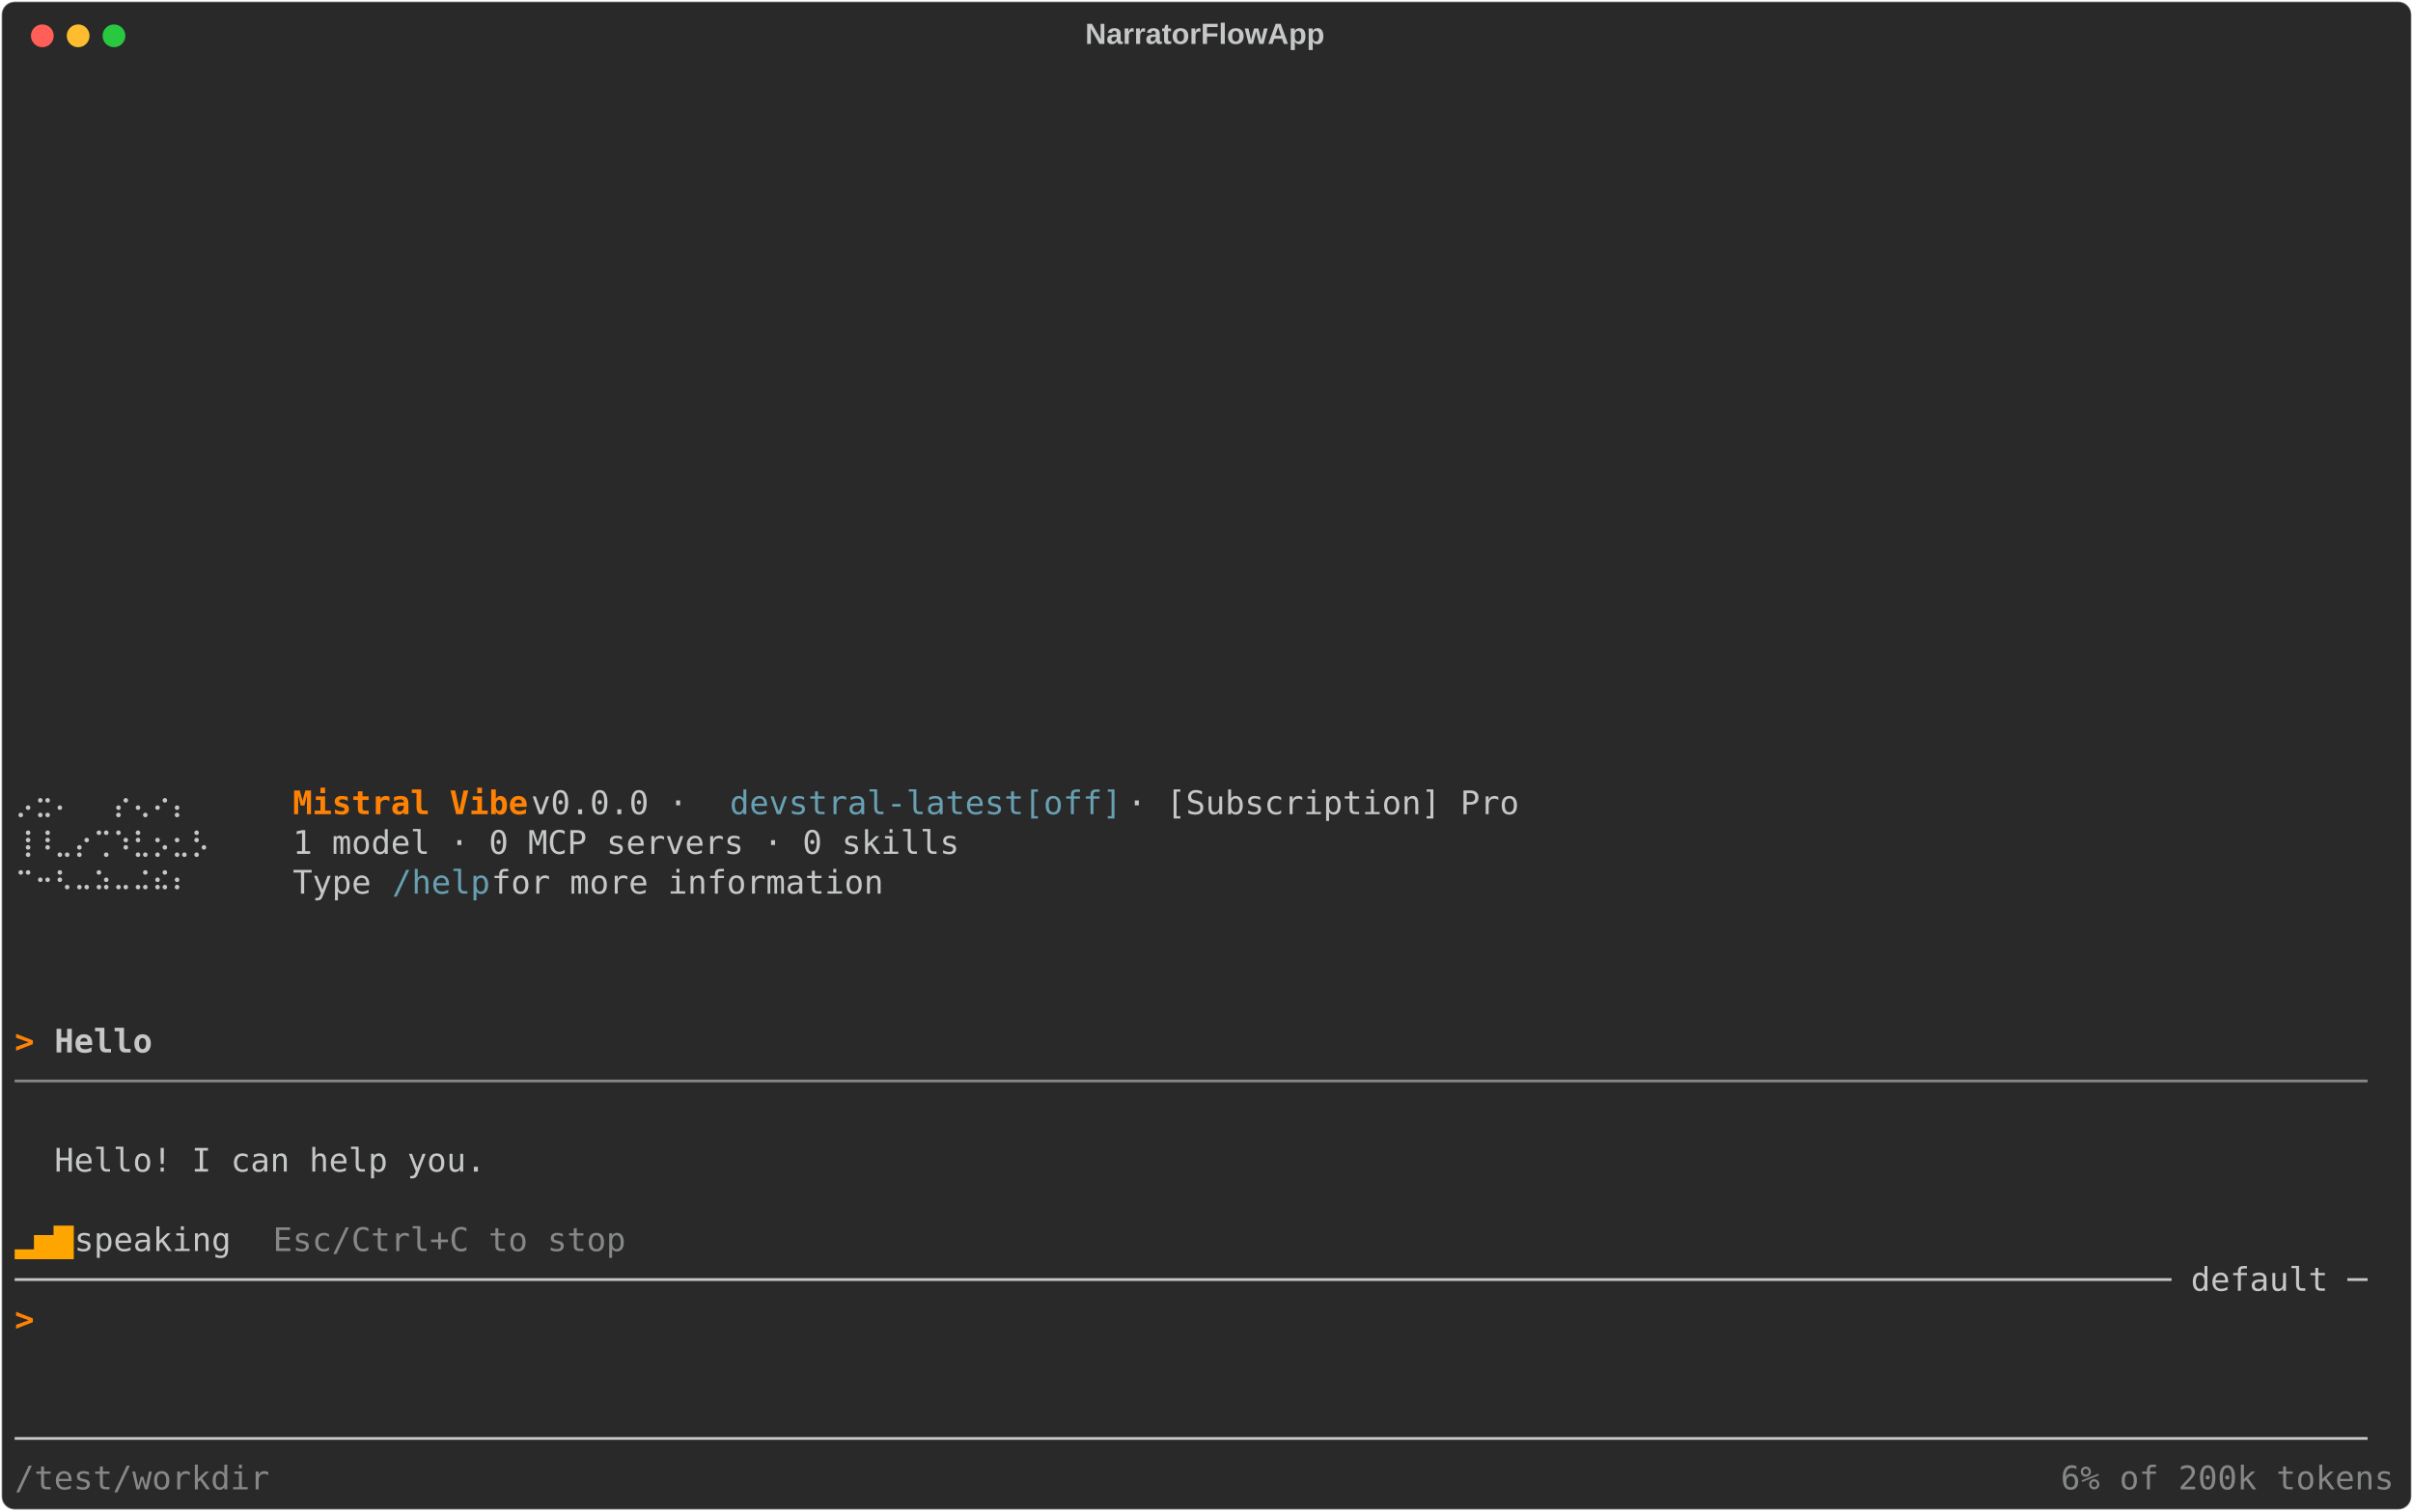
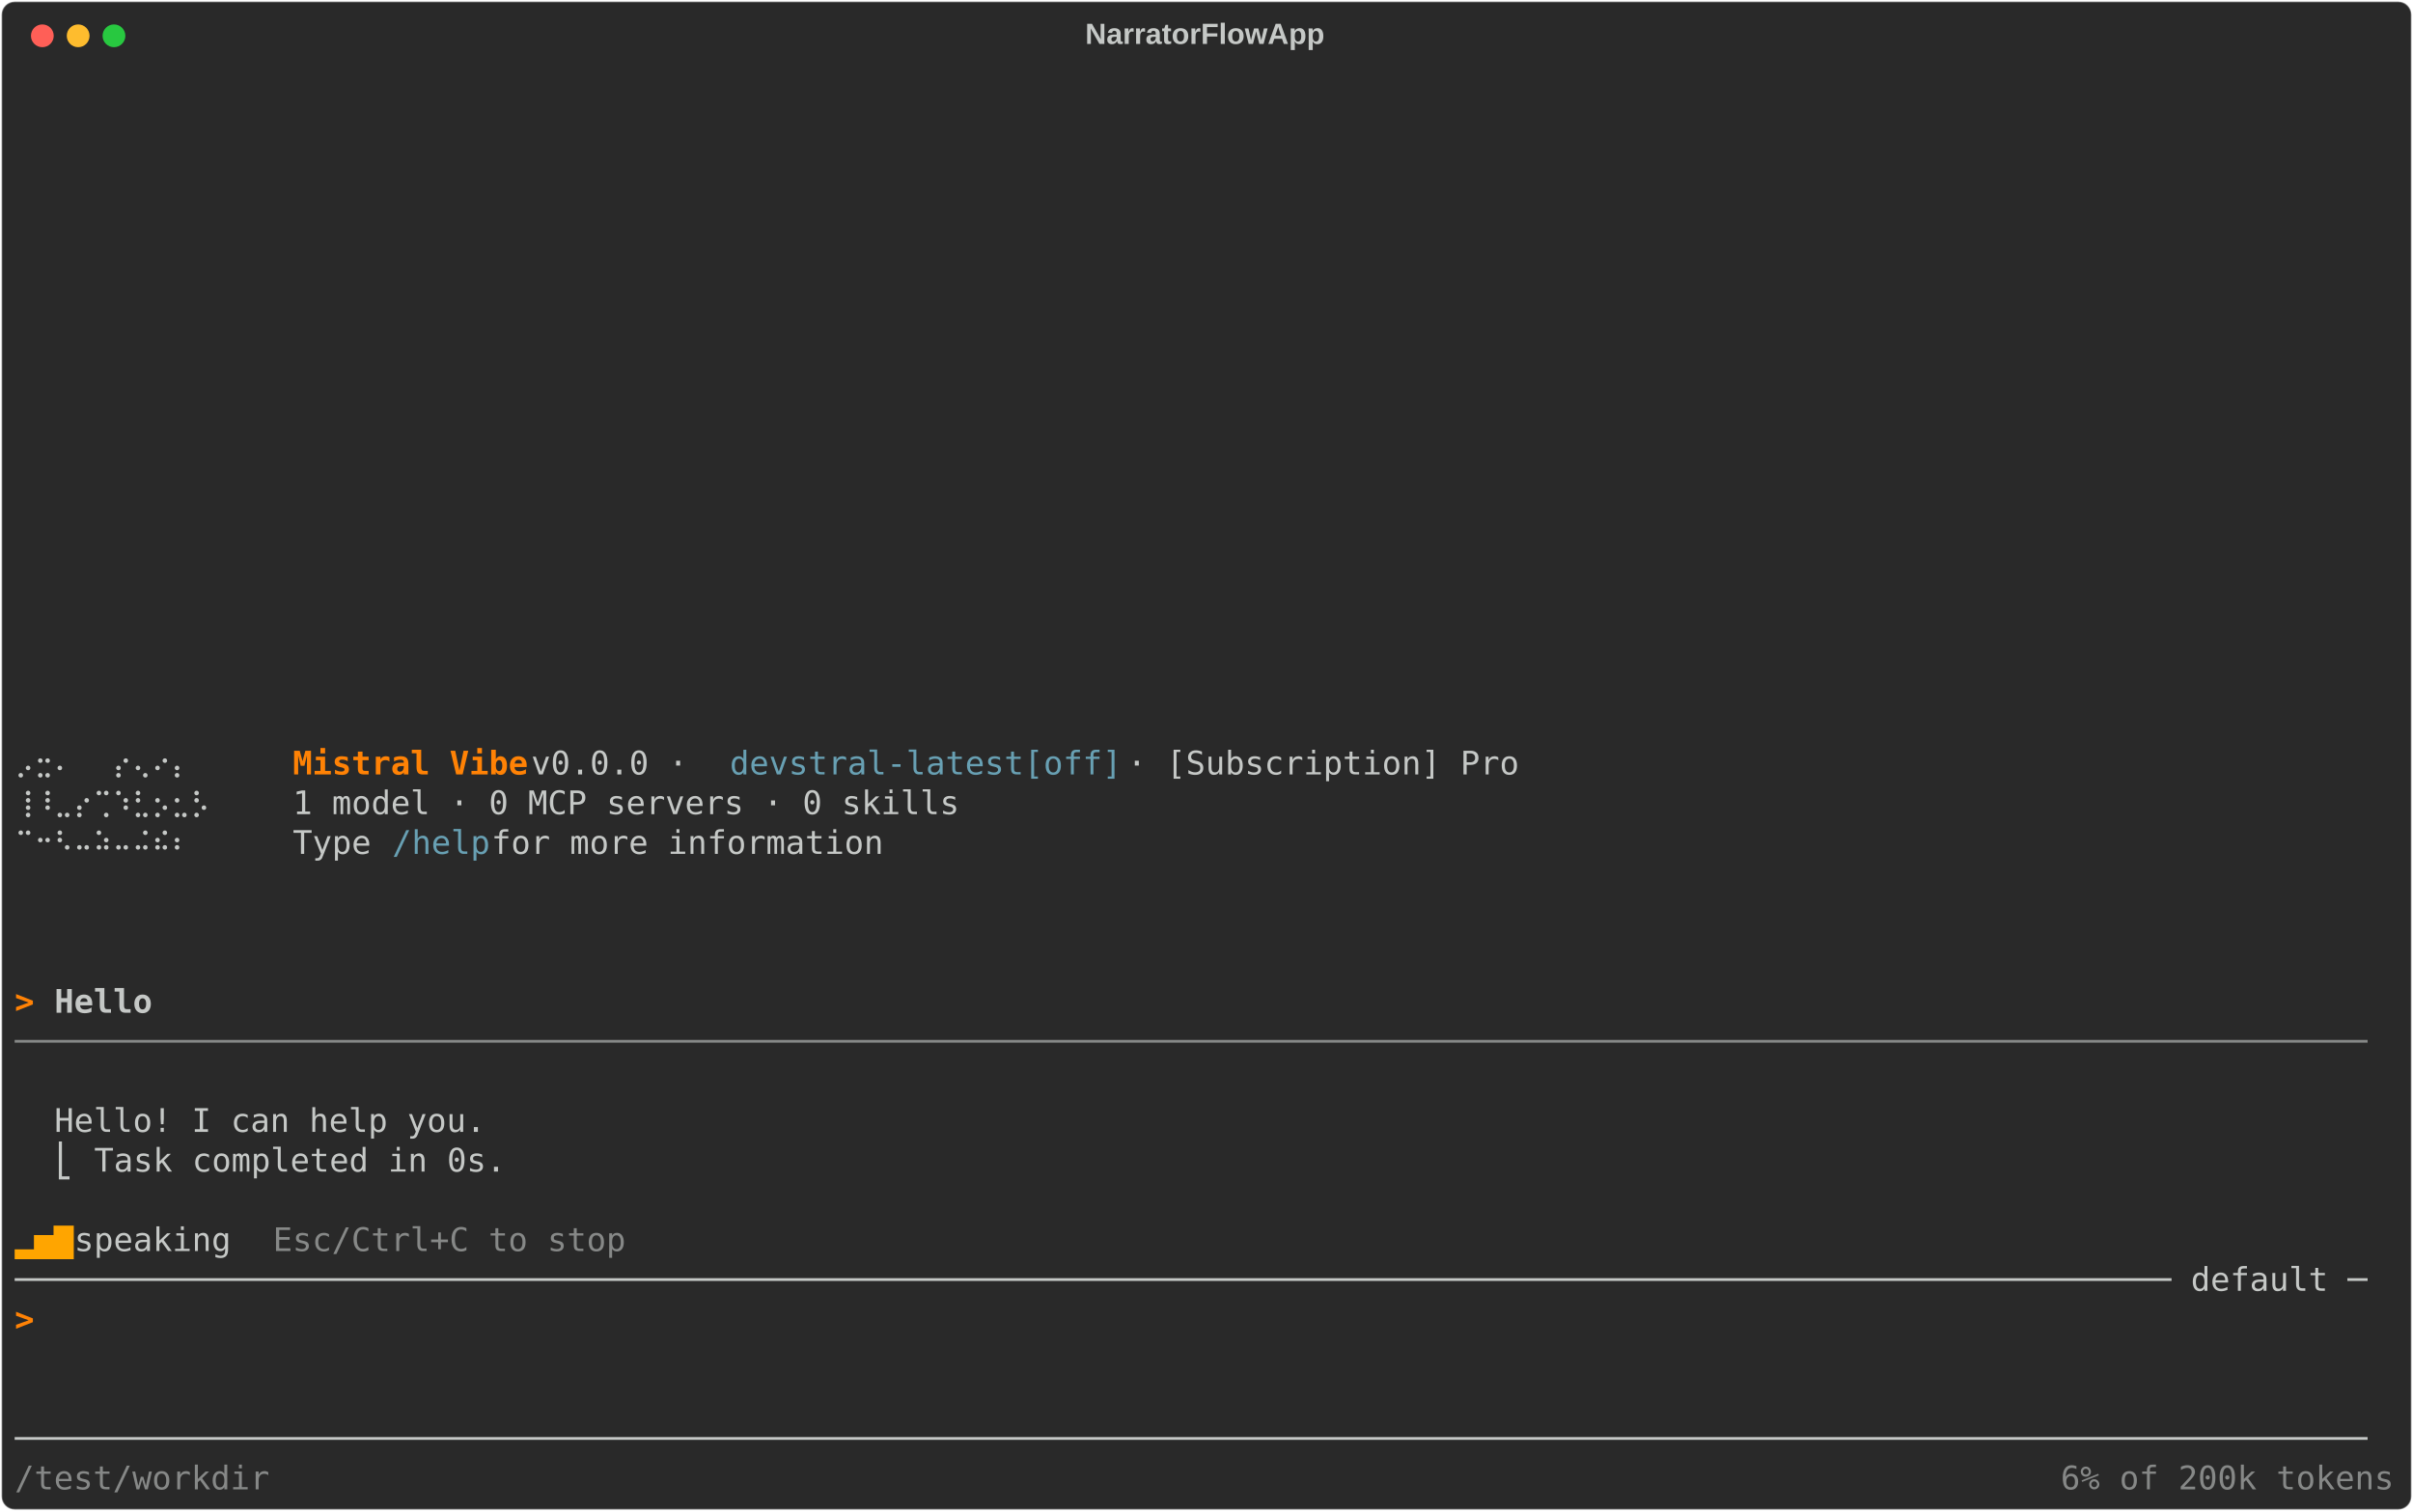
<svg xmlns="http://www.w3.org/2000/svg" class="rich-terminal" viewBox="0 0 1482 928.4">
  <style>

    @font-face {
        font-family: "Fira Code";
        src: local("FiraCode-Regular"),
                url("https://cdnjs.cloudflare.com/ajax/libs/firacode/6.2.0/woff2/FiraCode-Regular.woff2") format("woff2"),
                url("https://cdnjs.cloudflare.com/ajax/libs/firacode/6.2.0/woff/FiraCode-Regular.woff") format("woff");
        font-style: normal;
        font-weight: 400;
    }
    @font-face {
        font-family: "Fira Code";
        src: local("FiraCode-Bold"),
                url("https://cdnjs.cloudflare.com/ajax/libs/firacode/6.2.0/woff2/FiraCode-Bold.woff2") format("woff2"),
                url("https://cdnjs.cloudflare.com/ajax/libs/firacode/6.2.0/woff/FiraCode-Bold.woff") format("woff");
        font-style: bold;
        font-weight: 700;
    }

    .terminal-matrix {
        font-family: Fira Code, monospace;
        font-size: 20px;
        line-height: 24.4px;
        font-variant-east-asian: full-width;
    }

    .terminal-title {
        font-size: 18px;
        font-weight: bold;
        font-family: arial;
    }

    .terminal-r1 { fill: #c5c8c6 }
.terminal-r2 { fill: #ff8205;font-weight: bold }
.terminal-r3 { fill: #68a0b3 }
.terminal-r4 { fill: #c5c8c6;font-weight: bold }
.terminal-r5 { fill: #868887 }
.terminal-r6 { fill: #ffa500;font-weight: bold }
    </style>
  <defs>
    <clipPath id="terminal-clip-terminal">
      <rect x="0" y="0" width="1463.0" height="877.4" />
    </clipPath>
    <clipPath id="terminal-line-0">
      <rect x="0" y="1.5" width="1464" height="24.65" />
    </clipPath>
    <clipPath id="terminal-line-1">
      <rect x="0" y="25.9" width="1464" height="24.65" />
    </clipPath>
    <clipPath id="terminal-line-2">
      <rect x="0" y="50.3" width="1464" height="24.65" />
    </clipPath>
    <clipPath id="terminal-line-3">
      <rect x="0" y="74.7" width="1464" height="24.65" />
    </clipPath>
    <clipPath id="terminal-line-4">
      <rect x="0" y="99.1" width="1464" height="24.65" />
    </clipPath>
    <clipPath id="terminal-line-5">
      <rect x="0" y="123.5" width="1464" height="24.65" />
    </clipPath>
    <clipPath id="terminal-line-6">
      <rect x="0" y="147.9" width="1464" height="24.65" />
    </clipPath>
    <clipPath id="terminal-line-7">
      <rect x="0" y="172.3" width="1464" height="24.65" />
    </clipPath>
    <clipPath id="terminal-line-8">
      <rect x="0" y="196.7" width="1464" height="24.65" />
    </clipPath>
    <clipPath id="terminal-line-9">
      <rect x="0" y="221.1" width="1464" height="24.65" />
    </clipPath>
    <clipPath id="terminal-line-10">
      <rect x="0" y="245.5" width="1464" height="24.65" />
    </clipPath>
    <clipPath id="terminal-line-11">
      <rect x="0" y="269.9" width="1464" height="24.65" />
    </clipPath>
    <clipPath id="terminal-line-12">
      <rect x="0" y="294.3" width="1464" height="24.65" />
    </clipPath>
    <clipPath id="terminal-line-13">
      <rect x="0" y="318.7" width="1464" height="24.65" />
    </clipPath>
    <clipPath id="terminal-line-14">
      <rect x="0" y="343.1" width="1464" height="24.65" />
    </clipPath>
    <clipPath id="terminal-line-15">
      <rect x="0" y="367.5" width="1464" height="24.65" />
    </clipPath>
    <clipPath id="terminal-line-16">
      <rect x="0" y="391.9" width="1464" height="24.65" />
    </clipPath>
    <clipPath id="terminal-line-17">
      <rect x="0" y="416.3" width="1464" height="24.65" />
    </clipPath>
    <clipPath id="terminal-line-18">
      <rect x="0" y="440.7" width="1464" height="24.65" />
    </clipPath>
    <clipPath id="terminal-line-19">
      <rect x="0" y="465.1" width="1464" height="24.65" />
    </clipPath>
    <clipPath id="terminal-line-20">
      <rect x="0" y="489.5" width="1464" height="24.65" />
    </clipPath>
    <clipPath id="terminal-line-21">
      <rect x="0" y="513.9" width="1464" height="24.65" />
    </clipPath>
    <clipPath id="terminal-line-22">
      <rect x="0" y="538.3" width="1464" height="24.65" />
    </clipPath>
    <clipPath id="terminal-line-23">
      <rect x="0" y="562.7" width="1464" height="24.65" />
    </clipPath>
    <clipPath id="terminal-line-24">
      <rect x="0" y="587.1" width="1464" height="24.65" />
    </clipPath>
    <clipPath id="terminal-line-25">
      <rect x="0" y="611.5" width="1464" height="24.65" />
    </clipPath>
    <clipPath id="terminal-line-26">
      <rect x="0" y="635.9" width="1464" height="24.65" />
    </clipPath>
    <clipPath id="terminal-line-27">
      <rect x="0" y="660.3" width="1464" height="24.65" />
    </clipPath>
    <clipPath id="terminal-line-28">
      <rect x="0" y="684.7" width="1464" height="24.65" />
    </clipPath>
    <clipPath id="terminal-line-29">
      <rect x="0" y="709.1" width="1464" height="24.65" />
    </clipPath>
    <clipPath id="terminal-line-30">
      <rect x="0" y="733.5" width="1464" height="24.65" />
    </clipPath>
    <clipPath id="terminal-line-31">
      <rect x="0" y="757.9" width="1464" height="24.65" />
    </clipPath>
    <clipPath id="terminal-line-32">
      <rect x="0" y="782.3" width="1464" height="24.65" />
    </clipPath>
    <clipPath id="terminal-line-33">
      <rect x="0" y="806.7" width="1464" height="24.65" />
    </clipPath>
    <clipPath id="terminal-line-34">
      <rect x="0" y="831.1" width="1464" height="24.65" />
    </clipPath>
  </defs>
  <rect fill="#292929" stroke="rgba(255,255,255,0.35)" stroke-width="1" x="1" y="1" width="1480" height="926.4" rx="8" />
  <text class="terminal-title" fill="#c5c8c6" text-anchor="middle" x="740" y="27">NarratorFlowApp</text>
  <g transform="translate(26,22)">
    <circle cx="0" cy="0" r="7" fill="#ff5f57" />
    <circle cx="22" cy="0" r="7" fill="#febc2e" />
    <circle cx="44" cy="0" r="7" fill="#28c840" />
  </g>
  <g transform="translate(9, 41)" clip-path="url(#terminal-clip-terminal)">
    <g class="terminal-matrix">
      <text class="terminal-r1" x="1464" y="20" textLength="12.2" clip-path="url(#terminal-line-0)">
</text>
      <text class="terminal-r1" x="1464" y="44.4" textLength="12.2" clip-path="url(#terminal-line-1)">
</text>
      <text class="terminal-r1" x="1464" y="68.8" textLength="12.2" clip-path="url(#terminal-line-2)">
</text>
      <text class="terminal-r1" x="1464" y="93.2" textLength="12.2" clip-path="url(#terminal-line-3)">
</text>
      <text class="terminal-r1" x="1464" y="117.6" textLength="12.2" clip-path="url(#terminal-line-4)">
</text>
      <text class="terminal-r1" x="1464" y="142" textLength="12.2" clip-path="url(#terminal-line-5)">
</text>
      <text class="terminal-r1" x="1464" y="166.4" textLength="12.2" clip-path="url(#terminal-line-6)">
</text>
      <text class="terminal-r1" x="1464" y="190.8" textLength="12.2" clip-path="url(#terminal-line-7)">
</text>
      <text class="terminal-r1" x="1464" y="215.2" textLength="12.2" clip-path="url(#terminal-line-8)">
</text>
      <text class="terminal-r1" x="1464" y="239.6" textLength="12.2" clip-path="url(#terminal-line-9)">
</text>
      <text class="terminal-r1" x="1464" y="264" textLength="12.2" clip-path="url(#terminal-line-10)">
</text>
      <text class="terminal-r1" x="1464" y="288.4" textLength="12.2" clip-path="url(#terminal-line-11)">
</text>
      <text class="terminal-r1" x="1464" y="312.8" textLength="12.2" clip-path="url(#terminal-line-12)">
</text>
      <text class="terminal-r1" x="1464" y="337.2" textLength="12.2" clip-path="url(#terminal-line-13)">
</text>
      <text class="terminal-r1" x="1464" y="361.6" textLength="12.2" clip-path="url(#terminal-line-14)">
</text>
      <text class="terminal-r1" x="1464" y="386" textLength="12.2" clip-path="url(#terminal-line-15)">
</text>
      <text class="terminal-r1" x="1464" y="410.4" textLength="12.2" clip-path="url(#terminal-line-16)">
</text>
+       <text class="terminal-r1" x="0" y="434.8" textLength="134.2" clip-path="url(#terminal-line-17)">  ⡠⣒⠄  ⡔⢄⠔⡄</text>
+       <text class="terminal-r2" x="170.8" y="434.8" textLength="146.4" clip-path="url(#terminal-line-17)">Mistral Vibe</text>
+       <text class="terminal-r1" x="317.2" y="434.8" textLength="122" clip-path="url(#terminal-line-17)"> v0.0.0 · </text>
+       <text class="terminal-r3" x="439.2" y="434.8" textLength="244" clip-path="url(#terminal-line-17)">devstral-latest[off]</text>
+       <text class="terminal-r1" x="683.2" y="434.8" textLength="256.2" clip-path="url(#terminal-line-17)"> · [Subscription] Pro</text>
      <text class="terminal-r1" x="1464" y="434.8" textLength="12.2" clip-path="url(#terminal-line-17)">
</text>
-       <text class="terminal-r1" x="0" y="459.2" textLength="134.2" clip-path="url(#terminal-line-18)">  ⡠⣒⠄  ⡔⢄⠔⡄</text>
-       <text class="terminal-r2" x="170.8" y="459.2" textLength="146.4" clip-path="url(#terminal-line-18)">Mistral Vibe</text>
-       <text class="terminal-r1" x="317.2" y="459.2" textLength="122" clip-path="url(#terminal-line-18)"> v0.0.0 · </text>
-       <text class="terminal-r3" x="439.2" y="459.2" textLength="244" clip-path="url(#terminal-line-18)">devstral-latest[off]</text>
-       <text class="terminal-r1" x="683.2" y="459.2" textLength="256.2" clip-path="url(#terminal-line-18)"> · [Subscription] Pro</text>
+       <text class="terminal-r1" x="0" y="459.2" textLength="134.2" clip-path="url(#terminal-line-18)"> ⢸⠸⣀⡔⢉⠱⣃⡢⣂⡣</text>
+       <text class="terminal-r1" x="170.8" y="459.2" textLength="414.8" clip-path="url(#terminal-line-18)">1 model · 0 MCP servers · 0 skills</text>
      <text class="terminal-r1" x="1464" y="459.2" textLength="12.2" clip-path="url(#terminal-line-18)">
</text>
-       <text class="terminal-r1" x="0" y="483.6" textLength="134.2" clip-path="url(#terminal-line-19)"> ⢸⠸⣀⡔⢉⠱⣃⡢⣂⡣</text>
-       <text class="terminal-r1" x="170.8" y="483.6" textLength="414.8" clip-path="url(#terminal-line-19)">1 model · 0 MCP servers · 0 skills</text>
+       <text class="terminal-r1" x="0" y="483.6" textLength="134.2" clip-path="url(#terminal-line-19)">  ⠉⠒⠣⠤⠵⠤⠬⠮⠆</text>
+       <text class="terminal-r1" x="170.8" y="483.6" textLength="61" clip-path="url(#terminal-line-19)">Type </text>
+       <text class="terminal-r3" x="231.8" y="483.6" textLength="61" clip-path="url(#terminal-line-19)">/help</text>
+       <text class="terminal-r1" x="292.8" y="483.6" textLength="256.2" clip-path="url(#terminal-line-19)"> for more information</text>
      <text class="terminal-r1" x="1464" y="483.6" textLength="12.2" clip-path="url(#terminal-line-19)">
</text>
-       <text class="terminal-r1" x="0" y="508" textLength="134.2" clip-path="url(#terminal-line-20)">  ⠉⠒⠣⠤⠵⠤⠬⠮⠆</text>
-       <text class="terminal-r1" x="170.8" y="508" textLength="61" clip-path="url(#terminal-line-20)">Type </text>
-       <text class="terminal-r3" x="231.8" y="508" textLength="61" clip-path="url(#terminal-line-20)">/help</text>
-       <text class="terminal-r1" x="292.8" y="508" textLength="256.2" clip-path="url(#terminal-line-20)"> for more information</text>
      <text class="terminal-r1" x="1464" y="508" textLength="12.2" clip-path="url(#terminal-line-20)">
</text>
      <text class="terminal-r1" x="1464" y="532.4" textLength="12.2" clip-path="url(#terminal-line-21)">
</text>
      <text class="terminal-r1" x="1464" y="556.8" textLength="12.2" clip-path="url(#terminal-line-22)">
</text>
+       <text class="terminal-r2" x="0" y="581.2" textLength="24.4" clip-path="url(#terminal-line-23)">&gt; </text>
+       <text class="terminal-r4" x="24.4" y="581.2" textLength="61" clip-path="url(#terminal-line-23)">Hello</text>
      <text class="terminal-r1" x="1464" y="581.2" textLength="12.2" clip-path="url(#terminal-line-23)">
</text>
-       <text class="terminal-r2" x="0" y="605.6" textLength="24.4" clip-path="url(#terminal-line-24)">&gt; </text>
-       <text class="terminal-r4" x="24.4" y="605.6" textLength="61" clip-path="url(#terminal-line-24)">Hello</text>
+       <text class="terminal-r5" x="0" y="605.6" textLength="1464" clip-path="url(#terminal-line-24)">────────────────────────────────────────────────────────────────────────────────────────────────────────────────────────</text>
      <text class="terminal-r1" x="1464" y="605.6" textLength="12.2" clip-path="url(#terminal-line-24)">
</text>
-       <text class="terminal-r5" x="0" y="630" textLength="1464" clip-path="url(#terminal-line-25)">────────────────────────────────────────────────────────────────────────────────────────────────────────────────────────</text>
      <text class="terminal-r1" x="1464" y="630" textLength="12.2" clip-path="url(#terminal-line-25)">
</text>
+       <text class="terminal-r1" x="24.4" y="654.4" textLength="268.4" clip-path="url(#terminal-line-26)">Hello! I can help you.</text>
      <text class="terminal-r1" x="1464" y="654.4" textLength="12.2" clip-path="url(#terminal-line-26)">
</text>
-       <text class="terminal-r1" x="24.4" y="678.8" textLength="268.4" clip-path="url(#terminal-line-27)">Hello! I can help you.</text>
+       <text class="terminal-r1" x="24.4" y="678.8" textLength="12.2" clip-path="url(#terminal-line-27)">⎣</text>
+       <text class="terminal-r1" x="48.8" y="678.8" textLength="256.2" clip-path="url(#terminal-line-27)">Task completed in 0s.</text>
      <text class="terminal-r1" x="1464" y="678.8" textLength="12.2" clip-path="url(#terminal-line-27)">
</text>
      <text class="terminal-r1" x="1464" y="703.2" textLength="12.2" clip-path="url(#terminal-line-28)">
</text>
      <text class="terminal-r6" x="0" y="727.6" textLength="36.6" clip-path="url(#terminal-line-29)">▂▅▇</text>
      <text class="terminal-r1" x="36.6" y="727.6" textLength="122" clip-path="url(#terminal-line-29)"> speaking </text>
      <text class="terminal-r5" x="158.6" y="727.6" textLength="219.6" clip-path="url(#terminal-line-29)">Esc/Ctrl+C to stop</text>
      <text class="terminal-r1" x="1464" y="727.6" textLength="12.2" clip-path="url(#terminal-line-29)">
</text>
      <text class="terminal-r1" x="0" y="752" textLength="1464" clip-path="url(#terminal-line-30)">────────────────────────────────────────────────────────────────────────────────────────────────────────────── default ─</text>
      <text class="terminal-r1" x="1464" y="752" textLength="12.2" clip-path="url(#terminal-line-30)">
</text>
      <text class="terminal-r2" x="0" y="776.4" textLength="12.2" clip-path="url(#terminal-line-31)">&gt;</text>
      <text class="terminal-r1" x="1464" y="776.4" textLength="12.2" clip-path="url(#terminal-line-31)">
</text>
      <text class="terminal-r1" x="1464" y="800.8" textLength="12.2" clip-path="url(#terminal-line-32)">
</text>
      <text class="terminal-r1" x="1464" y="825.2" textLength="12.2" clip-path="url(#terminal-line-33)">
</text>
      <text class="terminal-r1" x="0" y="849.6" textLength="1464" clip-path="url(#terminal-line-34)">────────────────────────────────────────────────────────────────────────────────────────────────────────────────────────</text>
      <text class="terminal-r1" x="1464" y="849.6" textLength="12.2" clip-path="url(#terminal-line-34)">
</text>
      <text class="terminal-r5" x="0" y="874" textLength="158.6" clip-path="url(#terminal-line-35)">/test/workdir</text>
      <text class="terminal-r5" x="1256.6" y="874" textLength="207.4" clip-path="url(#terminal-line-35)">6% of 200k tokens</text>
    </g>
  </g>
</svg>
